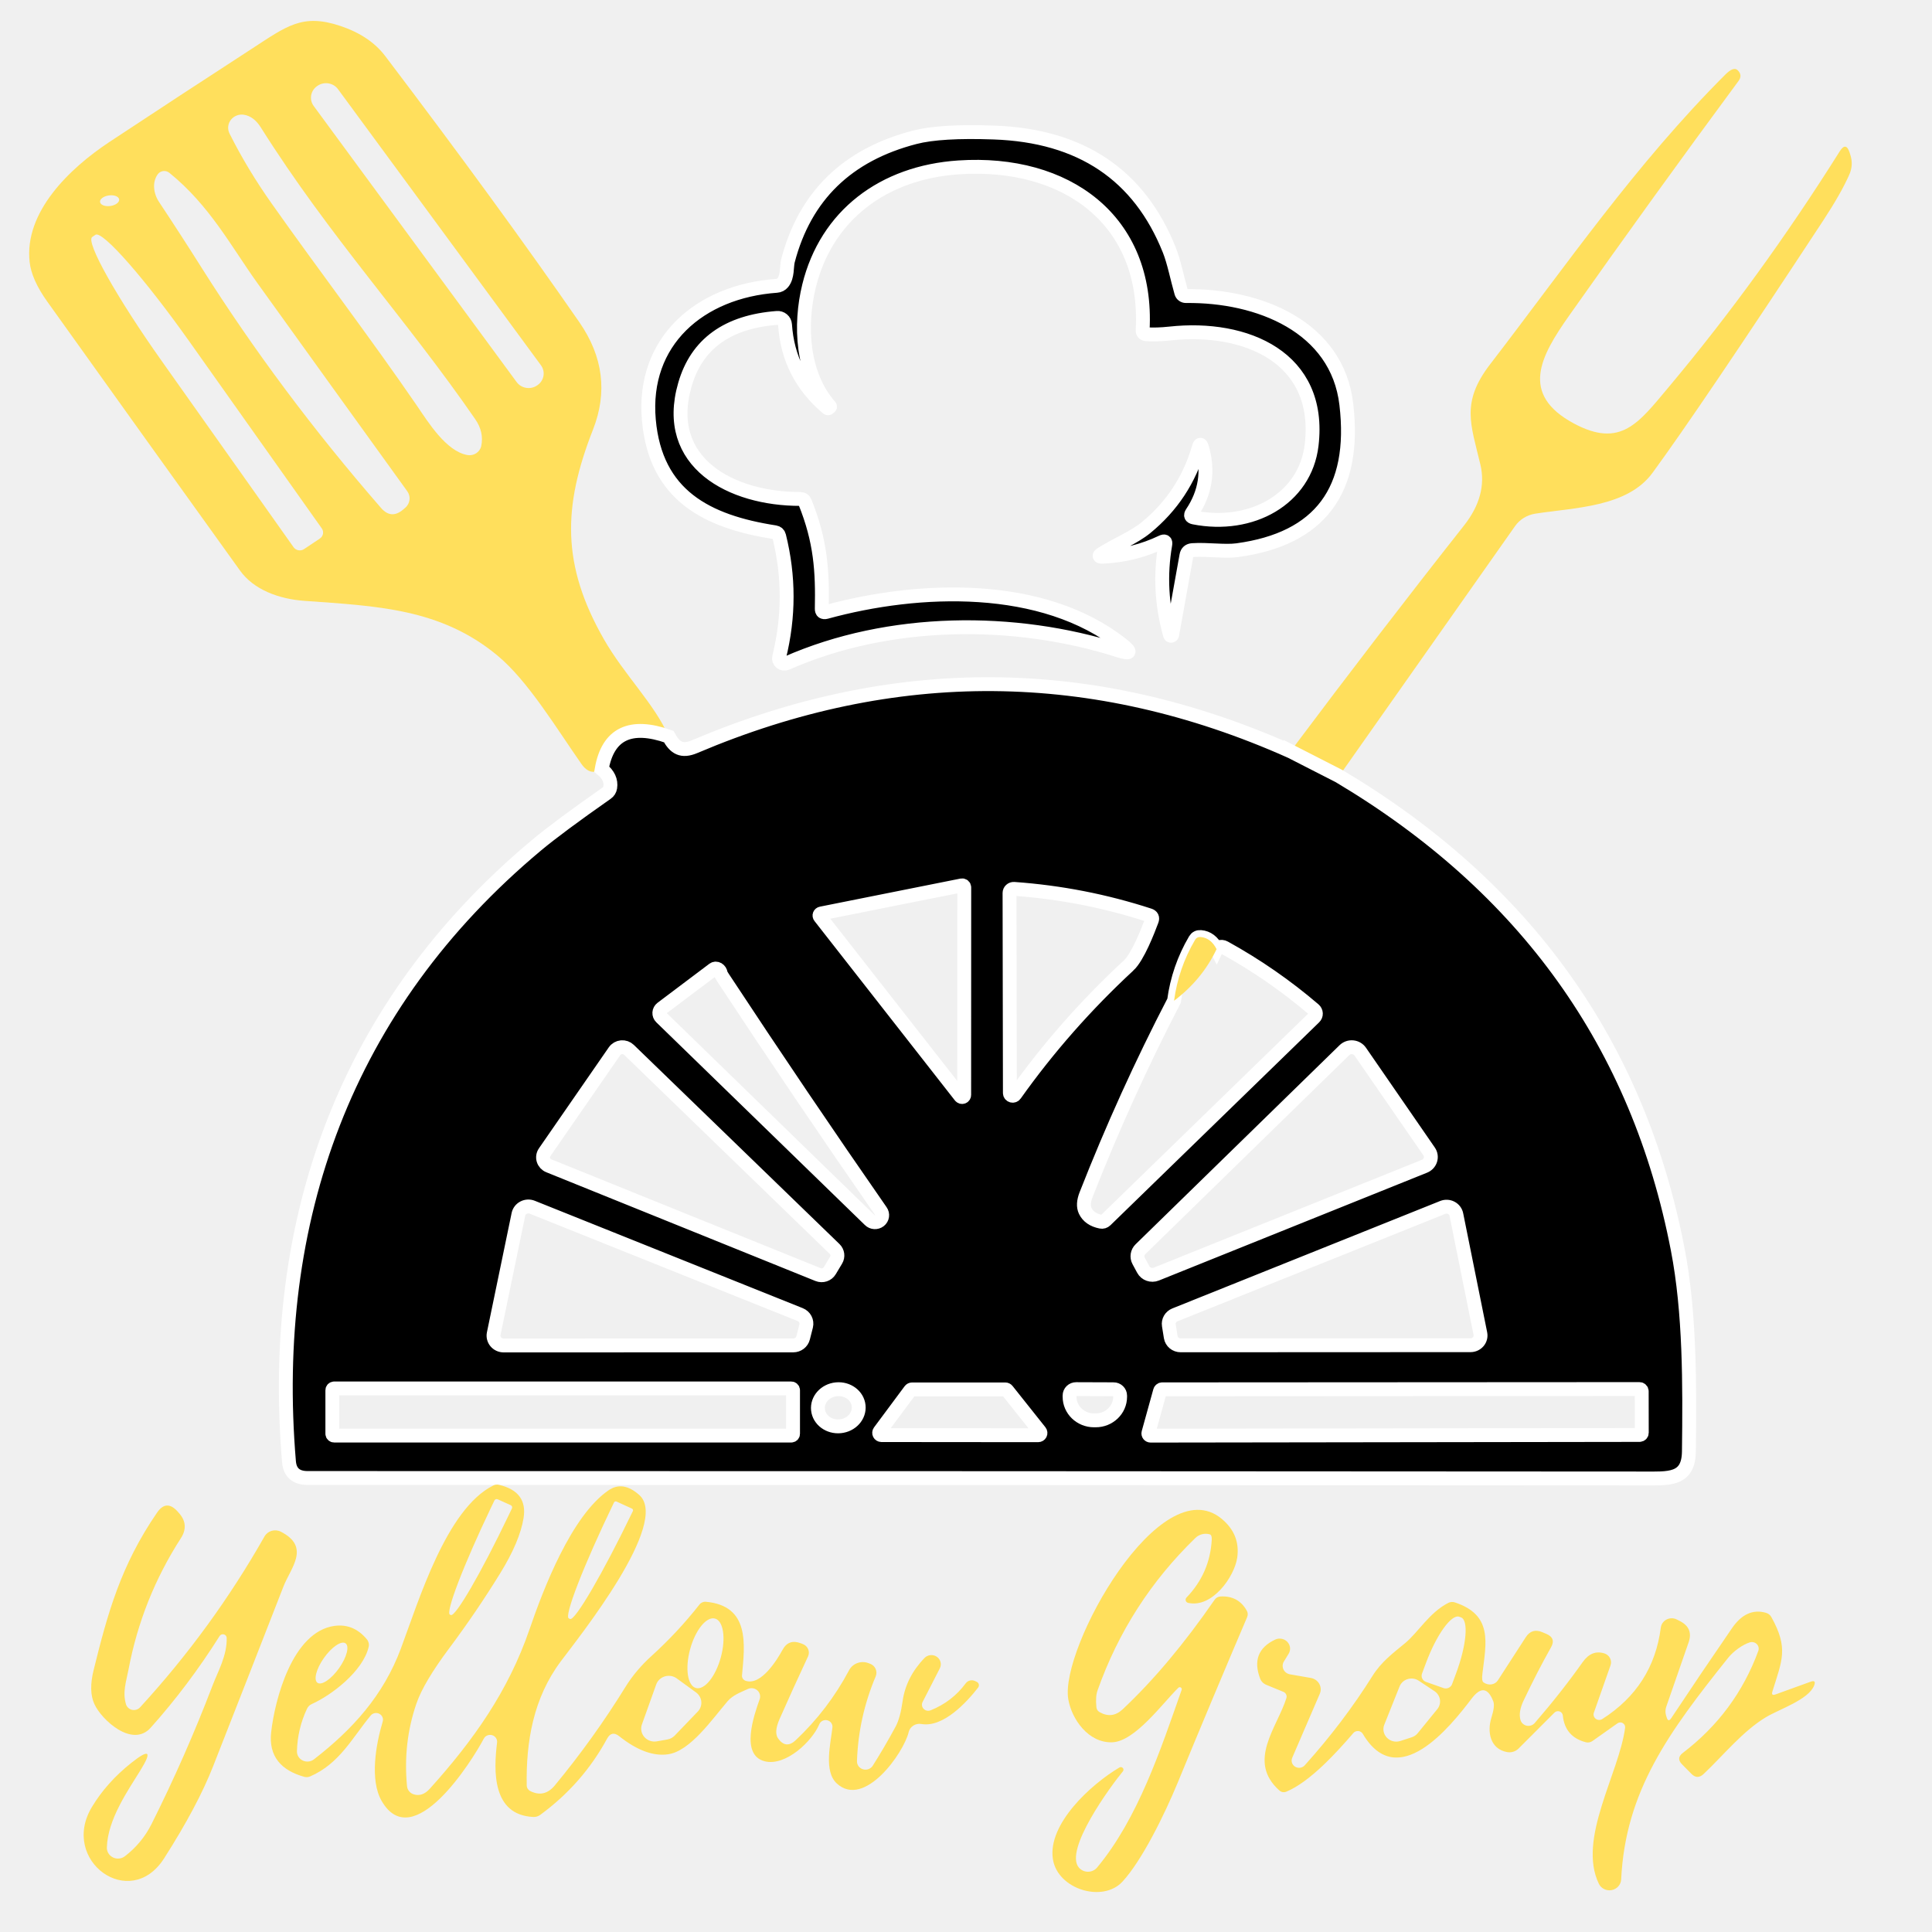
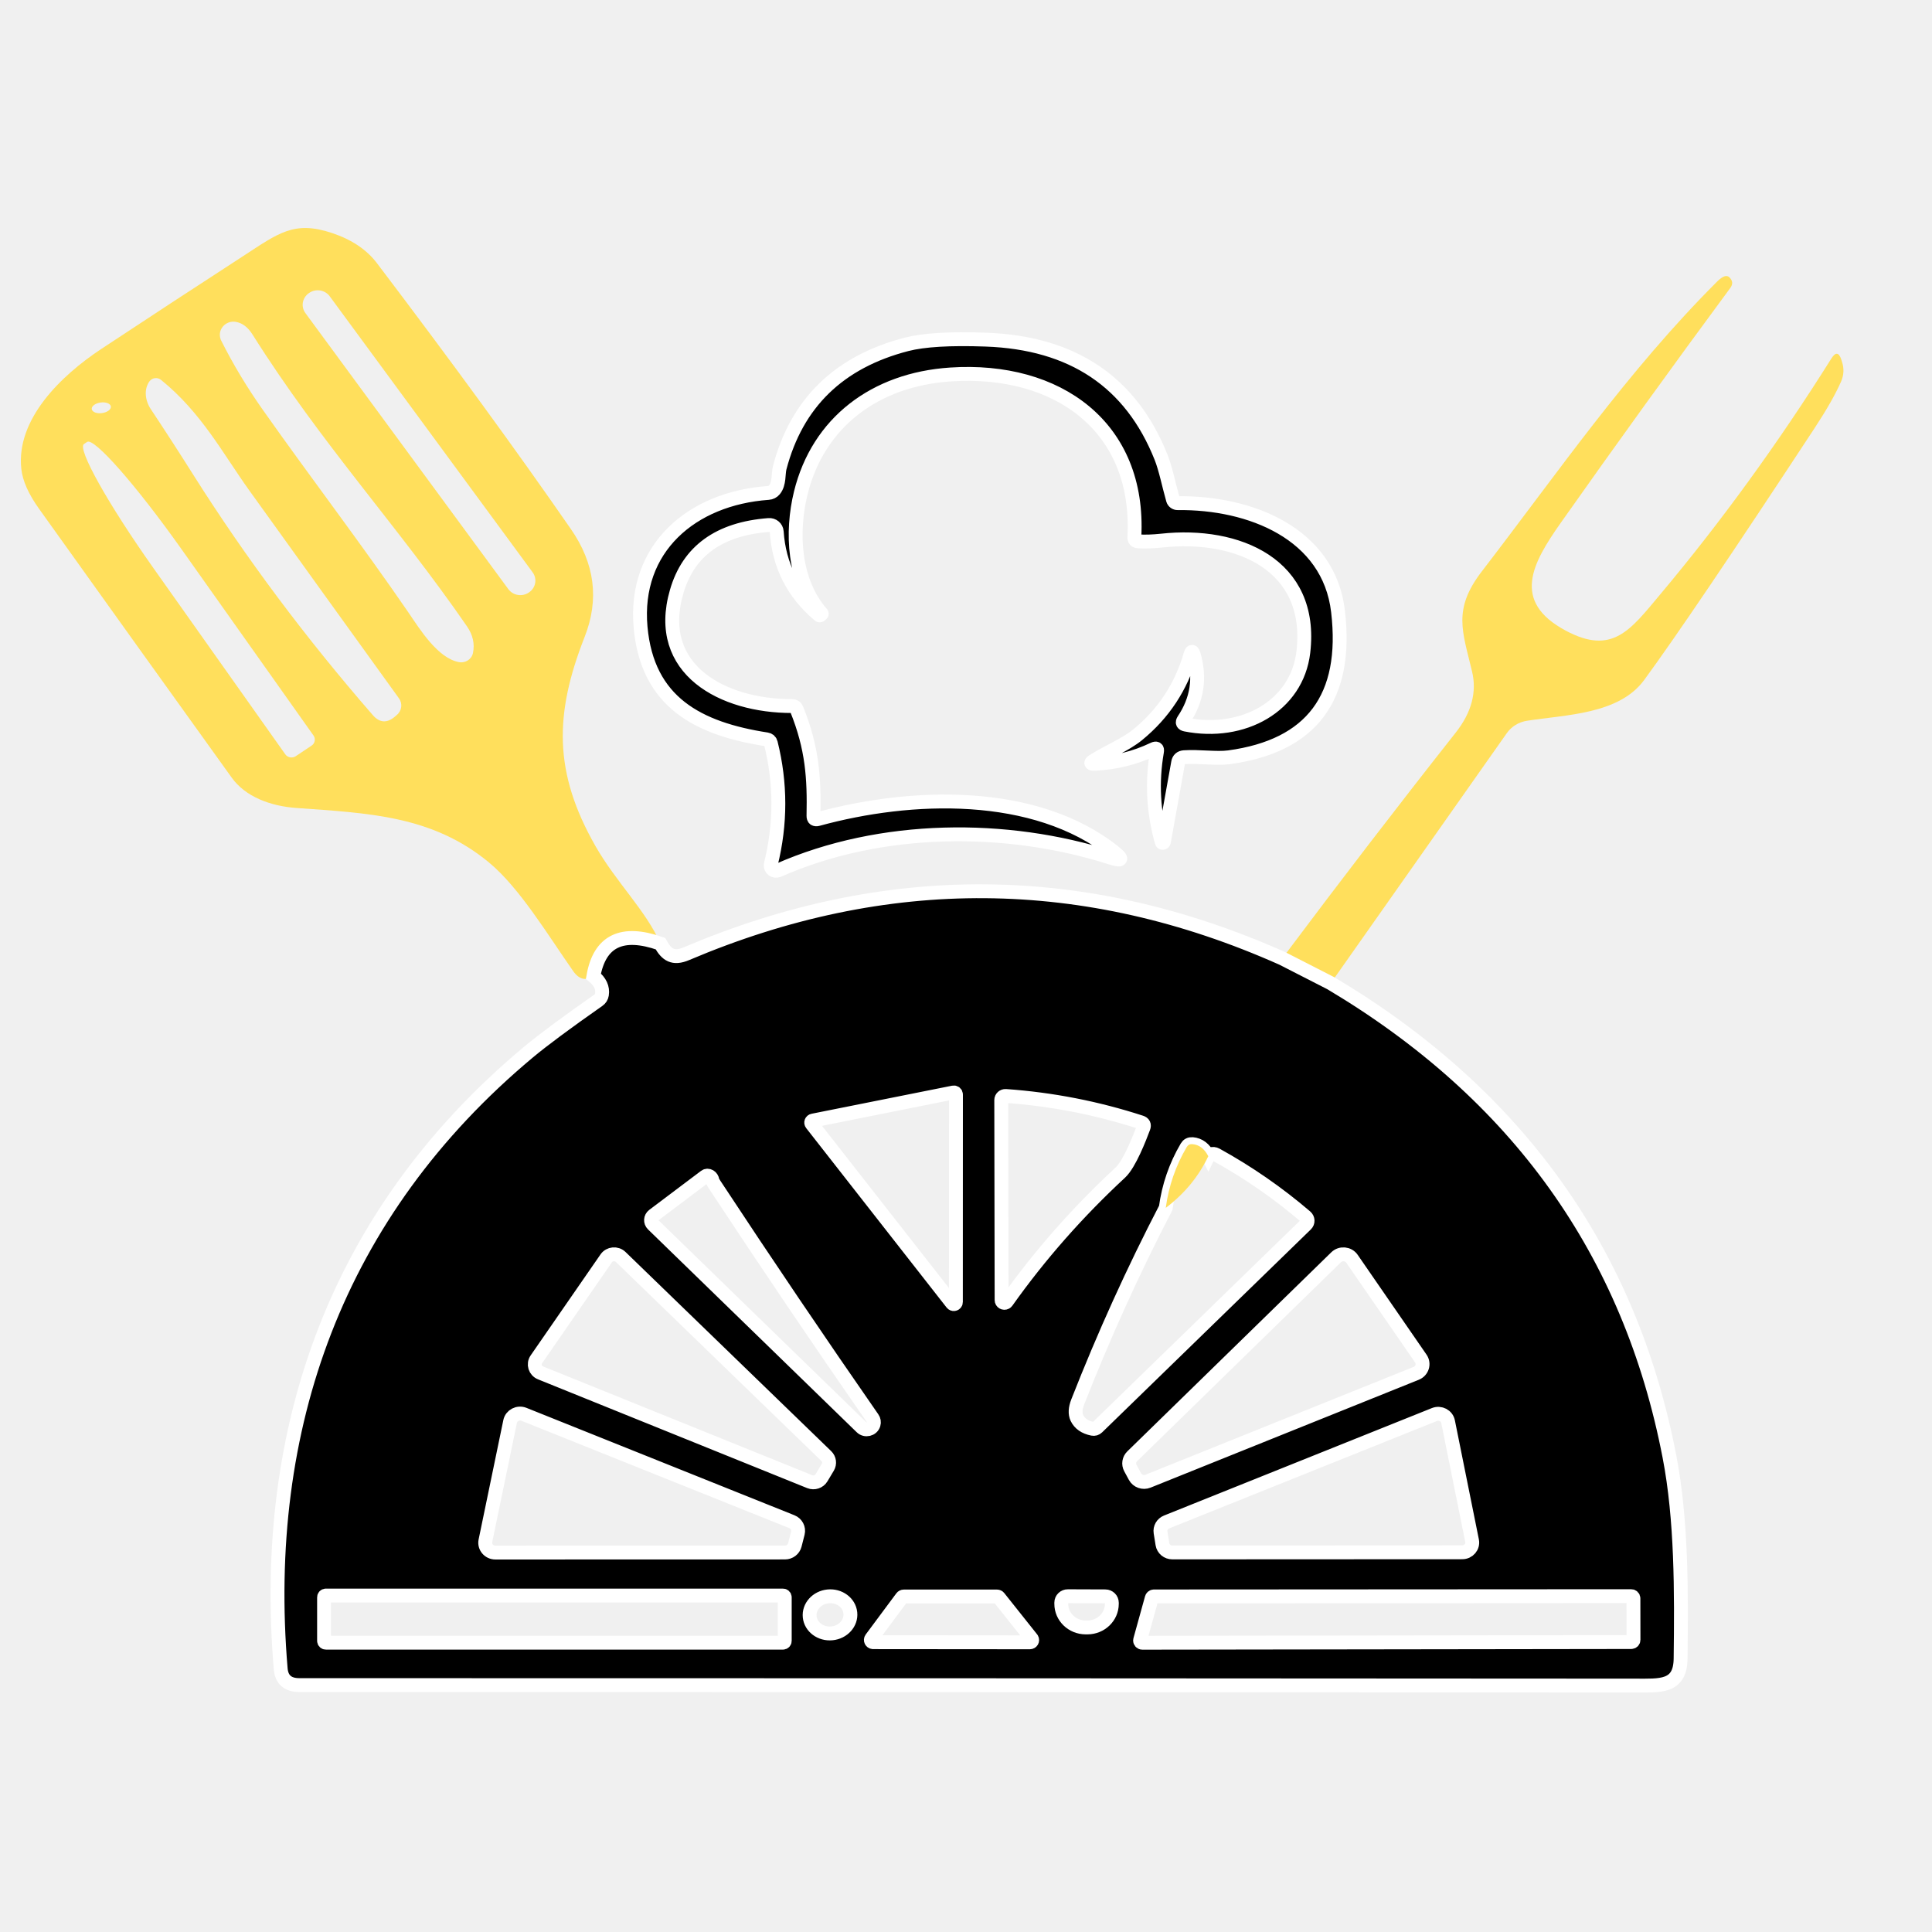
- <svg xmlns="http://www.w3.org/2000/svg" version="1.1" viewBox="0.00 0.00 500.00 500.00" id="svg12">
-   <defs id="defs12" />
-   <g stroke-width="2" fill="none" stroke-linecap="butt" id="g3" transform="matrix(1.821953,0,0,1.767898,-200.0536,-190.0817)">
+ <svg xmlns="http://www.w3.org/2000/svg" viewBox="0 0 500 500">
+   <g stroke-width="2" fill="none" stroke-linecap="butt" id="g3" transform="matrix(1.821952, 0, 0, 1.767898, -202.199, -136.4868)">
    <path stroke="#80702e" vector-effect="non-scaling-stroke" d="m 204.79,215.34 q -8.19,-2.97 -9.52,4.76" id="path1" />
    <path stroke="#80702e" vector-effect="non-scaling-stroke" d="m 300.01,221.13 -6.89,-3.63" id="path2" />
    <path stroke="#80702e" vector-effect="non-scaling-stroke" d="m 282.61,246.46 q -0.82,-1.65 -2.26,-1.77 -0.54,-0.04 -0.8,0.42 -2.36,4.14 -2.98,8.91" id="path3" />
  </g>
-   <path fill="#ffdf5c" d="m 173.064,190.617 q -14.922,-5.251 -17.345,8.415 -2.97,1.927 -5.247,-1.326 c -6.504,-9.281 -13.847,-21.515 -21.736,-28.057 -14.721,-12.216 -31.319,-12.8 -49.903,-14.143 -6.687,-0.477 -13.173,-2.899 -16.707,-7.832 Q 37.146,112.918 12.259,78.091 8.159,72.363 7.667,67.784 C 6.246,54.914 17.925,43.617 28.346,36.722 Q 46.675,24.612 65.132,12.643 C 74.205,6.756 78.231,3.415 88.106,6.721 q 7.598,2.546 11.569,7.761 29.279,38.611 50.249,68.895 9.237,13.33 3.535,27.827 c -7.871,20.03 -8.071,35.075 2.751,54.098 5.375,9.441 13.227,16.901 16.853,25.316 z M 87.474,23.078 A 3.808,3.695 0 0 0 82.163,22.216 l -0.089,0.062 a 3.808,3.695 0 0 0 -0.889,5.154 L 133.705,98.877 a 3.808,3.695 0 0 0 5.311,0.863 l 0.089,-0.062 a 3.808,3.695 0 0 0 0.889,-5.154 z M 120.938,117.762 a 3.097,3.005 0 0 0 3.607,-2.334 q 0.747,-3.607 -1.549,-6.93 C 105.196,82.67 85.264,61.207 67.518,33.009 Q 65.715,30.128 63.164,29.703 a 3.516,3.412 0 0 0 -3.771,4.844 q 4.646,9.281 10.986,18.227 c 12.371,17.52 25.434,34.598 37.55,52.259 2.897,4.243 7.525,11.739 13.009,12.729 z M 52.25,69.41 q 20.26,32.052 46.369,62.053 2.624,3.023 5.703,0.424 l 0.528,-0.46 a 3.316,3.218 0 0 0 0.547,-4.296 Q 85.665,99.783 66.626,73.282 C 59.866,63.859 54.291,53.181 43.815,44.713 a 2.059,1.998 0 0 0 -3.006,0.407 c -1.458,2.033 -1.111,4.95 0.346,7.142 q 5.648,8.504 11.096,17.149 z M 30.835,51.594 a 1.38,2.495 82.16 0 0 -2.675,-1.015 1.38,2.495 82.16 0 0 -2.265,1.714 1.38,2.495 82.16 0 0 2.675,1.015 1.38,2.495 82.16 0 0 2.265,-1.714 z m 47.852,90.513 4.081,-2.723 a 1.949,1.892 0 0 0 0.51,-2.634 L 49.135,88.557 A 36.691,3.879 54.672 0 0 24.702,60.765 l -0.838,0.566 a 36.691,3.879 54.672 0 0 17.983,32.087 l 34.125,48.193 a 1.949,1.892 0 0 0 2.715,0.495 z" id="path4" style="stroke-width:1.795" />
-   <path fill="#ffdf5c" d="m 346.55,200.854 -12.553,-6.417 q 22.592,-30.178 44.856,-58.394 6.176,-7.814 4.263,-15.84 c -2.46,-10.395 -5.065,-16.017 2.478,-25.864 19.859,-25.811 37.696,-51.835 60.963,-75.083 q 2.095,-2.086 3.134,-1.096 1.348,1.291 0.237,2.793 -22.483,30.443 -43.873,60.78 c -7.342,10.431 -12.863,20.313 1.33,27.897 12.061,6.435 16.707,-0.194 24.36,-9.317 q 23.758,-28.322 44.365,-61.134 1.622,-2.581 2.569,0.301 l 0.164,0.53 q 0.875,2.616 -0.237,5.162 -2.132,4.844 -6.759,11.898 -31.848,48.476 -44.182,65.306 c -6.559,8.963 -20.388,8.981 -30.39,10.572 a 7.832,7.551 2.283 0 0 -5.174,3.2 z" id="path5" style="stroke-width:1.795" />
-   <path fill="#000000" d="m 300.674,140.285 q -7.178,3.43 -15.213,3.783 -1.658,0.071 -0.255,-0.796 c 3.808,-2.404 8.235,-4.155 11.351,-6.7 q 10.075,-8.238 13.683,-20.755 0.401,-1.45 0.838,0 2.66,9.087 -2.624,16.954 -0.601,0.919 0.492,1.149 c 14.904,2.952 28.842,-4.773 30.499,-18.722 2.696,-22.682 -17.017,-31.027 -36.658,-28.887 q -3.498,0.371 -6.067,0.194 -1.057,-0.071 -1.002,-1.096 c 1.53,-28.516 -19.805,-43.932 -47.571,-42.094 -19.586,1.291 -34.289,12.446 -38.771,30.708 -2.46,10.042 -1.913,22.806 5.411,31.15 q 0.073,0.071 0,0.141 l -0.346,0.283 q -0.146,0.141 -0.31,0 -10.112,-8.539 -10.968,-21.586 a 1.895,1.856 1.981 0 0 -2.059,-1.733 q -19.294,1.467 -23.849,17.272 c -5.867,20.242 12.098,29.612 29.844,29.577 q 0.893,0 1.221,0.796 c 4.099,10.148 4.555,17.909 4.354,27.615 q -0.018,1.149 1.13,0.849 c 24.032,-6.594 56.116,-7.779 76.558,8.415 q 3.826,3.041 -0.875,1.538 c -26.819,-8.557 -59.341,-8.433 -85.923,3.306 a 1.403,1.361 0 0 1 -1.931,-1.556 q 3.899,-15.717 0,-31.38 -0.2,-0.813 -1.057,-0.955 C 182.884,135.017 169.675,128.193 167.926,108.728 166.104,88.292 181.117,75.386 200.995,73.972 q 0.966,-0.071 1.585,-0.813 c 1.312,-1.591 0.947,-4.137 1.348,-5.693 q 6.595,-25.157 32.85,-31.946 6.632,-1.715 20.461,-1.22 33.724,1.184 45.385,30.426 c 1.221,3.058 2.041,7.337 3.097,11.014 a 1.239,1.202 0 0 0 1.221,0.884 c 18.711,-0.23 39.136,7.814 41.486,28.021 q 3.917,33.378 -28.222,37.745 c -3.261,0.442 -7.762,-0.283 -11.606,-0.018 q -1.312,0.088 -1.549,1.361 l -3.699,20.578 a 0.269,0.288 54.851 0 1 -0.547,0.035 q -3.28,-11.615 -1.239,-23.407 0.219,-1.185 -0.893,-0.654 z" id="path6" style="fill:#000000;stroke:#ffffff;stroke-width:3.589;stroke-dasharray:none" />
-   <path fill="#000000" d="m 333.997,194.436 12.553,6.417 q 72.313,43.066 87.636,122.445 c 3.17,16.371 3.116,35.057 2.897,52.365 -0.091,7.514 -5.284,6.966 -11.733,6.966 q -172.867,-0.124 -345.734,-0.124 -4.464,0 -4.828,-4.208 C 69.541,315.944 89.254,260.202 138.848,218.745 q 5.721,-4.773 18.147,-13.471 0.783,-0.548 0.929,-1.467 0.419,-2.634 -2.205,-4.773 2.423,-13.666 17.345,-8.415 c 1.585,2.935 3.334,4.048 6.741,2.599 q 77.561,-32.918 154.192,1.22 z m -41.923,55.441 c 2.423,-2.245 5.029,-9.052 6.012,-11.668 q 0.383,-1.008 -0.656,-1.344 -17.053,-5.551 -35,-6.824 a 1.093,1.061 0 0 0 -1.166,1.061 l 0.091,51.764 a 0.729,0.707 0 0 0 1.33,0.407 q 12.79,-18.015 29.388,-33.396 z M 249.55,229.67 a 0.547,0.53 0 0 0 -0.656,-0.53 l -36.366,7.266 a 0.547,0.53 0 0 0 -0.328,0.849 l 36.348,46.443 a 0.547,0.53 0 0 0 0.984,-0.318 z m 54.294,29.329 q -12.608,24.291 -22.774,50.208 -0.984,2.528 -0.219,4.155 1.057,2.21 4.045,2.811 0.711,0.141 1.239,-0.371 l 54.003,-52.507 a 1.414,1.368 11.318 0 0 -0.073,-1.998 q -10.713,-9.175 -23.139,-16.035 -0.692,-0.389 -1.439,-0.124 -0.492,0.194 -0.638,0.495 -1.494,-2.917 -4.118,-3.129 -0.984,-0.071 -1.458,0.743 -4.3,7.319 -5.429,15.752 z m -119.174,-8.15 -13.428,10.112 a 1.603,1.556 0 0 0 -0.146,2.316 l 53.984,52.471 a 1.877,1.821 0 0 0 2.897,-2.298 q -20.588,-29.63 -40.921,-60.515 -0.492,-0.76 -0.528,-0.99 a 1.331,1.125 67.338 0 0 -1.858,-1.096 z m -21.882,20.861 a 2.441,2.369 0 0 0 -3.753,0.354 l -18.074,26.13 a 2.441,2.369 0 0 0 1.093,3.518 l 69.653,28.145 a 2.441,2.369 0 0 0 3.043,-1.008 l 1.64,-2.74 a 2.441,2.369 0 0 0 -0.383,-2.864 z m 205.881,30.107 a 2.66,2.581 0 0 0 1.184,-3.819 l -17.819,-25.829 a 2.66,2.581 0 0 0 -4.099,-0.389 l -52.782,51.517 a 2.66,2.581 0 0 0 -0.474,3.023 l 1.202,2.228 a 2.66,2.581 0 0 0 3.371,1.184 z m -230.932,10.607 a 2.624,2.546 0 0 0 -3.571,1.856 l -6.395,30.885 a 2.624,2.546 0 0 0 2.569,3.041 l 74.955,-0.018 a 2.624,2.546 0 0 0 2.551,-1.945 l 0.783,-3.076 a 2.624,2.546 0 0 0 -1.549,-2.952 z m 242.848,35.712 a 2.587,2.51 0 0 0 2.533,-2.988 l -6.213,-30.832 a 2.587,2.51 0 0 0 -3.516,-1.839 l -69.325,27.809 a 2.587,2.51 0 0 0 -1.567,2.705 l 0.492,3.058 a 2.587,2.51 0 0 0 2.569,2.121 z m -175.345,11.65 a 0.474,0.46 0 0 0 -0.474,-0.46 H 86.485 a 0.474,0.46 0 0 0 -0.474,0.46 v 11.279 a 0.474,0.46 0 0 0 0.474,0.46 H 204.766 a 0.474,0.46 0 0 0 0.474,-0.46 z m 219.072,11.58 a 0.583,0.566 0 0 0 0.583,-0.566 l -0.018,-10.749 a 0.583,0.566 0 0 0 -0.583,-0.566 l -123.51,0.071 a 0.583,0.566 0 0 0 -0.565,0.424 l -3.006,10.855 a 0.583,0.566 0 0 0 0.565,0.707 z M 236.049,359.576 a 0.601,0.583 0 0 0 -0.492,0.248 l -7.925,10.66 a 0.601,0.583 0 0 0 0.474,0.919 l 40.575,0.035 a 0.601,0.583 0 0 0 0.474,-0.937 l -8.509,-10.696 a 0.601,0.583 0 0 0 -0.474,-0.23 z m 52.163,-0.035 -9.693,-0.035 a 1.694,1.644 0 0 0 -1.713,1.644 v 0.318 a 6.322,6.099 0.032 0 0 6.304,6.117 h 0.437 a 6.322,6.099 0.032 0 0 6.34,-6.082 v -0.318 a 1.694,1.644 0 0 0 -1.676,-1.644 z m -66,4.273 a 4.81,5.283 86.054 0 0 -5.758,-4.266 4.81,5.283 86.054 0 0 -4.756,5.302 4.81,5.283 86.054 0 0 5.758,4.266 4.81,5.283 86.054 0 0 4.756,-5.302 z" id="path7" style="fill:#000000;stroke:#ffffff;stroke-width:3.589;stroke-dasharray:none" />
-   <path fill="#ffdf5c" d="m 314.848,245.634 q -3.699,7.832 -11.005,13.365 1.13,-8.433 5.429,-15.752 0.474,-0.813 1.458,-0.743 2.624,0.212 4.118,3.129 z" id="path8" style="stroke-width:1.795" />
-   <path fill="#ffdf5c" d="m 128.645,450.94 a 1.822,1.768 0 0 0 -3.425,-1.008 c -3.079,5.852 -18.365,30.16 -26.455,16.141 -3.116,-5.41 -1.494,-14.638 0.273,-20.508 a 1.786,1.733 0 0 0 -3.116,-1.573 c -4.719,5.693 -8.053,12.446 -15.632,15.734 q -0.765,0.336 -1.585,0.106 c -5.848,-1.644 -9.237,-5.215 -8.527,-11.544 0.947,-8.451 5.502,-26.006 16.379,-27.508 q 4.937,-0.672 8.381,3.465 a 2.31,2.375 82.807 0 1 0.474,1.962 c -1.458,6.311 -9.638,12.517 -14.685,14.78 q -0.875,0.389 -1.275,1.238 -2.441,5.162 -2.605,10.979 a 2.618,2.713 86.744 0 0 4.391,2.121 c 10.094,-7.814 17.983,-16.601 22.483,-28.622 4.664,-12.446 11.788,-36.224 23.959,-42.27 q 0.692,-0.336 1.476,-0.159 7.47,1.768 6.34,8.61 -1.002,6.117 -6.049,14.285 -6.14,9.971 -13.173,19.376 -6.614,8.839 -8.49,14.302 -3.535,10.236 -2.441,21.445 a 2.439,2.496 88.181 0 0 1.749,2.086 q 2.205,0.689 4.136,-1.45 c 11.333,-12.57 20.351,-25.334 25.817,-41.28 3.607,-10.519 10.841,-29.347 20.424,-35.941 q 3.735,-2.581 7.98,1.202 c 8.053,7.195 -15.541,36.666 -20.315,43.048 -7.124,9.529 -9.019,20.773 -8.818,32.14 a 1.729,1.628 7.016 0 0 0.929,1.432 q 3.626,1.821 6.359,-1.485 10.039,-12.145 18.292,-25.511 2.66,-4.296 6.741,-7.991 6.778,-6.152 12.389,-13.295 a 1.818,1.862 81.866 0 1 1.676,-0.707 c 11.424,1.043 10.057,11.085 9.328,19.04 a 1.42,1.344 5.779 0 0 0.947,1.414 c 4.099,1.344 8.308,-5.763 9.547,-8.026 q 1.567,-2.882 4.701,-1.697 l 0.547,0.212 a 2.46,2.387 0 0 1 1.348,3.2 q -4.136,8.839 -7.379,16.229 -1.512,3.465 -0.328,5.056 2.004,2.74 4.5,0.407 8.399,-7.902 13.829,-18.121 a 3.99,3.872 0 0 1 4.956,-1.856 l 0.474,0.177 a 2.49,2.554 84.488 0 1 1.458,3.271 q -4.464,10.572 -4.846,21.94 a 2.205,2.139 0 0 0 4.081,1.184 q 3.006,-4.738 5.921,-10.13 1.202,-2.228 1.804,-6.559 0.875,-6.205 5.666,-11.191 a 2.441,2.369 0 0 1 3.972,2.67 l -4.464,8.716 a 1.622,1.573 0 0 0 2.059,2.157 q 5.593,-2.228 9.11,-7.001 a 1.931,1.874 0 0 1 2.405,-0.583 l 0.419,0.194 a 1,1.028 72.245 0 1 0.364,1.52 c -3.061,3.925 -9.055,10.378 -14.667,9.405 a 2.86,2.776 0 0 0 -3.298,2.121 c -1.275,5.339 -11.424,19.8 -18.566,13.295 -3.462,-3.147 -1.622,-10.325 -1.166,-14.479 a 1.767,1.715 0 0 0 -3.407,-0.831 c -1.804,4.314 -8.654,10.908 -14.102,9.547 -6.413,-1.609 -2.769,-11.969 -1.312,-16.07 a 2.223,2.157 0 0 0 -3.079,-2.634 c -1.731,0.813 -3.863,1.556 -5.229,3.165 -4.027,4.72 -9.675,12.888 -15.359,13.719 q -5.739,0.849 -12.681,-4.667 -1.949,-1.556 -3.134,0.619 -6.377,11.739 -17.327,19.747 a 2.655,2.729 62.52 0 1 -1.786,0.53 c -10.695,-0.53 -10.258,-11.986 -9.365,-19.288 z m 3.535,-61.399 -3.371,-1.52 a 0.638,0.619 0 0 0 -0.856,0.301 l -0.929,1.945 a 2.356,29.508 25.574 0 0 -10.586,27.597 l 0.237,0.106 a 2.356,29.508 25.574 0 0 14.885,-25.652 l 0.929,-1.945 a 0.638,0.619 0 0 0 -0.31,-0.831 z m 31.374,0.884 -3.99,-1.821 a 0.492,0.477 0 0 0 -0.656,0.23 l -0.2,0.407 a 2.5,31.715 25.778 0 0 -11.497,29.595 l 0.328,0.159 a 2.5,31.715 25.778 0 0 16.051,-27.526 l 0.2,-0.407 a 0.492,0.477 0 0 0 -0.237,-0.636 z m 16.589,46.439 a 4.109,9.318 15.334 0 0 6.415,-7.981 4.109,9.318 15.334 0 0 -1.551,-10.009 4.109,9.318 15.334 0 0 -6.415,7.981 4.109,9.318 15.334 0 0 1.551,10.009 z m -97.963,-1.347 a 2.363,6.267 35.475 0 0 5.582,-3.812 2.363,6.267 35.475 0 0 1.644,-6.428 2.363,6.267 35.475 0 0 -5.582,3.812 2.363,6.267 35.475 0 0 -1.644,6.428 z m 83.943,10.773 a 3.443,3.341 0 0 0 3.881,4.367 l 2.696,-0.477 a 3.443,3.341 0 0 0 1.895,-0.99 l 5.994,-6.241 a 3.443,3.341 0 0 0 -0.455,-4.95 l -5.01,-3.642 a 3.443,3.341 0 0 0 -5.302,1.591 z" id="path9" style="stroke-width:1.795" />
-   <path fill="#ffdf5c" d="m 58.664,423.874 a 0.984,0.955 0 0 0 -1.822,-0.477 q -8.108,12.853 -17.855,23.743 c -4.755,5.304 -12.717,-2.068 -14.557,-6.117 q -1.549,-3.377 -0.2,-8.804 C 27.854,417.545 31.225,405.187 40.645,391.468 q 2.387,-3.483 5.247,-0.371 l 0.328,0.371 q 2.86,3.112 0.583,6.63 -10.075,15.628 -13.537,33.944 c -0.565,3.023 -1.622,5.852 -0.656,9.034 a 2.132,2.068 0 0 0 3.626,0.796 q 18.657,-20.331 32.212,-44.233 a 3.152,3.058 0 0 1 4.227,-1.238 c 7.762,3.96 2.569,9.352 0.692,14.161 q -9.073,23.283 -18.201,46.513 -4.045,10.325 -12.699,23.867 c -8.836,13.825 -26.983,0.583 -18.711,-13.242 q 3.844,-6.417 10.294,-11.527 6.869,-5.427 2.314,1.945 c -3.225,5.233 -8.509,12.729 -8.709,20.03 a 2.879,2.793 0 0 0 4.646,2.263 q 4.427,-3.394 6.923,-8.362 8.782,-17.52 15.76,-35.782 c 1.421,-3.73 3.808,-7.814 3.68,-12.393 z" id="path10" style="stroke-width:1.795" />
-   <path fill="#ffdf5c" d="m 304.955,436.797 c -4.027,3.925 -11.205,13.896 -17.108,14.108 -6.195,0.212 -10.531,-6.029 -11.387,-11.208 -2.168,-13.118 23.813,-59.79 39.7,-46.637 q 4.901,4.066 4.027,10.095 c -0.729,4.879 -6.431,13.065 -12.699,11.668 a 0.856,0.831 0 0 1 -0.437,-1.361 q 6.031,-6.276 6.541,-14.85 0.091,-1.344 -0.492,-1.52 a 3.63,3.729 80.67 0 0 -3.699,0.902 q -17.309,16.742 -25.362,39.495 -0.565,1.609 -0.292,4.331 0.073,0.831 0.82,1.273 3.225,1.839 5.976,-0.725 11.988,-11.262 23.776,-28.322 0.565,-0.831 1.585,-0.884 4.591,-0.212 6.759,3.677 0.455,0.813 0.091,1.68 -9.11,21.339 -17.928,42.748 c -3.498,8.486 -9.365,20.349 -14.357,25.723 -5.12,5.516 -16.798,1.945 -17.983,-5.869 -1.385,-9.052 9.839,-19.341 17.236,-23.708 a 0.692,0.672 0 0 1 0.893,0.99 c -3.097,3.748 -15.304,20.349 -11.405,24.927 a 3.053,2.96 5.59 0 0 4.719,-0.018 c 10.604,-12.729 16.47,-30.602 21.882,-45.983 a 0.515,0.507 47.637 0 0 -0.856,-0.53 z" id="path11" style="stroke-width:1.795" />
-   <path fill="#ffdf5c" d="m 431.162,443.904 0.164,0.53 q 0.401,1.414 1.221,0.177 7.798,-11.757 15.687,-23.23 3.699,-5.392 8.709,-4.013 1.002,0.265 1.494,1.149 c 4.482,8.062 2.751,11.191 0.255,19.252 q -0.364,1.167 0.82,0.743 l 9.037,-3.271 q 1.53,-0.566 0.966,0.919 c -1.385,3.695 -9.019,6.17 -12.444,8.221 -6.031,3.607 -11.041,9.883 -16.179,14.727 q -1.622,1.538 -3.188,-0.071 l -2.423,-2.457 q -1.53,-1.573 0.219,-2.917 13.701,-10.448 19.55,-26.412 a 1.767,1.715 0 0 0 -2.186,-2.21 c -1.877,0.583 -4.263,2.298 -5.612,3.995 -15.377,19.235 -26.601,34.492 -27.694,57.368 a 2.946,3.031 84.359 0 1 -5.776,1.114 c -5.612,-11.58 5.265,-28.587 6.796,-40.396 a 1.241,1.218 11.047 0 0 -1.968,-1.131 l -6.504,4.597 a 1.955,2.011 81.27 0 1 -1.713,0.301 q -5.393,-1.414 -5.94,-6.948 a 1.257,1.22 0 0 0 -2.15,-0.725 l -9.292,9.299 a 3.294,3.185 3.858 0 1 -3.006,0.919 c -4.391,-0.831 -5.174,-5.268 -4.027,-8.91 q 0.947,-3.005 0.492,-4.19 -2.059,-5.392 -5.593,-0.76 c -5.648,7.443 -19.203,24.344 -28.186,9.14 a 1.494,1.45 0 0 0 -2.441,-0.212 c -4.282,4.985 -11.26,12.676 -17.363,15.186 a 1.64,1.591 0 0 1 -1.749,-0.283 c -8.545,-7.567 -0.583,-16.371 1.786,-23.955 a 1.383,1.327 5.797 0 0 -0.802,-1.609 l -4.391,-1.803 a 2.776,2.842 89.785 0 1 -1.603,-1.609 q -2.66,-6.983 3.863,-10.095 a 2.696,2.599 0.367 0 1 3.516,3.642 l -1.239,2.015 a 2.296,2.228 0 0 0 1.585,3.324 l 5.393,0.937 a 3.096,2.989 2.602 0 1 2.314,4.102 l -7.124,16.53 a 1.931,1.874 0 0 0 3.243,1.962 q 9.984,-11.102 17.509,-23.106 c 2.35,-3.73 5.265,-5.852 8.545,-8.574 3.316,-2.776 6.195,-7.832 11.059,-10.325 a 2.084,2.152 74.341 0 1 1.731,-0.141 c 9.893,3.288 8.089,10.431 7.124,18.439 q -0.237,1.856 0.273,2.245 a 2.604,2.387 25.648 0 0 3.717,-0.495 l 7.251,-11.208 q 1.567,-2.404 4.263,-1.273 l 1.002,0.424 q 2.624,1.096 1.239,3.518 -3.498,6.188 -7.087,13.754 -1.403,2.952 -0.802,5.039 a 2.132,2.068 0 0 0 3.68,0.778 q 6.887,-7.956 12.426,-15.787 2.314,-3.253 5.575,-2.245 a 2.513,2.423 3.438 0 1 1.622,3.094 l -4.318,12.269 a 1.458,1.414 0 0 0 2.168,1.644 q 13.209,-8.415 15.159,-23.672 a 2.842,2.758 0 0 1 4.136,-2.104 l 0.765,0.389 q 3.589,1.803 2.296,5.534 l -5.794,16.671 q -0.364,1.096 -0.055,2.192 z m -62.11,-8.627 4.518,1.591 a 1.731,1.68 0 0 0 2.223,-1.008 l 1.039,-2.793 a 3.885,14.105 20.549 0 0 1.257,-14.497 l -0.437,-0.159 a 3.885,14.105 20.549 0 0 -8.6,11.933 l -1.039,2.793 a 1.731,1.68 0 0 0 1.039,2.139 z m -10.804,11.085 a 3.316,3.218 0 0 0 4.136,4.208 l 2.952,-0.955 a 3.316,3.218 0 0 0 1.549,-1.043 l 5.083,-6.241 a 3.316,3.218 0 0 0 -0.711,-4.65 l -4.099,-2.723 a 3.316,3.218 0 0 0 -4.956,1.503 z" id="path12" style="stroke-width:1.795" />
+   <path fill="#ffdf5c" d="M 170.918 244.213 C 160.97 240.712 155.188 243.517 153.573 252.628 C 151.593 253.913 149.844 253.471 148.326 251.302 C 141.821 242.02 134.479 229.787 126.59 223.245 C 111.869 211.029 95.271 210.446 76.687 209.102 C 70 208.625 63.514 206.203 59.979 201.27 C 43.327 178.099 26.704 154.904 10.112 131.686 C 7.38 127.867 5.849 124.432 5.521 121.379 C 4.1 108.509 15.779 97.212 26.2 90.317 C 38.42 82.244 50.681 74.217 62.986 66.238 C 72.059 60.351 76.085 57.01 85.96 60.316 C 91.025 62.013 94.882 64.6 97.53 68.077 C 117.049 93.818 133.799 116.783 147.779 136.972 C 153.937 145.859 155.116 155.134 151.314 164.799 C 143.443 184.829 143.243 199.874 154.065 218.896 C 159.44 228.337 167.292 235.797 170.918 244.213 Z M 85.328 76.674 C 84.107 75.012 81.729 74.626 80.017 75.811 L 79.928 75.873 C 78.216 77.058 77.818 79.365 79.039 81.026 L 131.559 152.472 C 132.78 154.133 135.158 154.519 136.87 153.334 L 136.959 153.273 C 138.671 152.088 139.069 149.78 137.848 148.119 L 85.328 76.674 Z M 118.792 171.358 C 120.449 171.662 122.052 170.625 122.399 169.024 C 122.897 166.62 122.381 164.31 120.851 162.094 C 103.05 136.265 83.118 114.803 65.372 86.605 C 64.17 84.683 62.718 83.581 61.018 83.299 C 58.351 82.847 56.181 85.366 57.111 87.833 C 57.151 87.938 57.196 88.041 57.246 88.143 C 60.344 94.33 64.006 100.406 68.233 106.37 C 80.604 123.89 93.667 140.967 105.783 158.629 C 108.68 162.872 113.308 170.368 118.792 171.358 Z M 50.104 123.006 C 63.611 144.374 79.067 165.058 96.473 185.059 C 98.222 187.074 100.123 187.216 102.176 185.483 L 102.704 185.023 C 104 183.942 104.237 182.082 103.251 180.727 C 90.096 162.495 77.172 144.544 64.48 126.877 C 57.72 117.454 52.145 106.776 41.669 98.308 C 40.738 97.562 39.348 97.75 38.662 98.715 C 37.205 100.748 37.551 103.665 39.009 105.857 C 42.774 111.526 46.473 117.242 50.104 123.006 Z M 28.689 105.189 C 28.575 104.435 27.377 103.981 26.013 104.174 C 24.649 104.367 23.635 105.135 23.749 105.888 C 23.862 106.642 25.06 107.096 26.424 106.903 C 27.788 106.71 28.802 105.943 28.689 105.189 Z M 76.541 195.702 L 80.622 192.979 C 81.514 192.389 81.743 191.208 81.132 190.345 L 46.989 142.152 C 35.285 125.629 24.351 113.191 22.556 114.361 L 21.718 114.926 C 19.959 116.143 28.004 130.5 39.701 147.014 L 73.826 195.207 C 74.434 196.072 75.651 196.294 76.541 195.702 Z" id="path4" style="stroke-width:1.795" />
+   <path fill="#ffdf5c" d="M 344.404 254.449 L 331.851 248.031 C 346.913 227.913 361.865 208.448 376.708 189.638 C 380.825 184.428 382.246 179.148 380.971 173.797 C 378.511 163.402 375.906 157.78 383.449 147.933 C 403.308 122.122 421.145 96.098 444.411 72.85 C 445.808 71.46 446.853 71.094 447.545 71.754 C 448.444 72.615 448.523 73.546 447.782 74.547 C 432.793 94.843 418.169 115.103 403.909 135.328 C 396.567 145.758 391.046 155.641 405.239 163.225 C 417.301 169.66 421.947 163.031 429.599 153.908 C 445.438 135.027 460.226 114.649 473.963 92.775 C 475.044 91.054 475.901 91.154 476.532 93.075 L 476.696 93.605 C 477.279 95.35 477.2 97.071 476.459 98.768 C 475.038 101.997 472.785 105.963 469.7 110.666 C 448.468 142.983 433.741 164.752 425.518 175.972 C 418.959 184.935 405.13 184.953 395.127 186.544 C 393.02 186.884 391.151 188.04 389.953 189.744 L 344.404 254.449 Z" id="path5" style="stroke-width:1.795" />
+   <path fill="#000000" d="M 298.528 193.881 C 293.742 196.167 288.671 197.428 283.314 197.664 C 282.209 197.711 282.124 197.446 283.059 196.868 C 286.867 194.464 291.294 192.714 294.41 190.168 C 301.127 184.676 305.688 177.757 308.093 169.413 C 308.36 168.446 308.639 168.446 308.931 169.413 C 310.704 175.471 309.83 181.122 306.307 186.367 C 305.906 186.98 306.07 187.363 306.799 187.516 C 321.703 190.469 335.641 182.743 337.299 168.794 C 339.995 146.112 320.282 137.768 300.641 139.907 C 298.309 140.154 296.287 140.219 294.574 140.101 C 293.869 140.054 293.535 139.689 293.572 139.005 C 295.102 110.489 273.767 95.073 246.001 96.911 C 226.415 98.202 211.712 109.357 207.23 127.62 C 204.77 137.661 205.316 150.426 212.641 158.77 C 212.689 158.817 212.689 158.864 212.641 158.912 L 212.295 159.194 C 212.197 159.289 212.094 159.289 211.985 159.194 C 205.244 153.502 201.588 146.306 201.017 137.608 C 200.948 136.568 200.018 135.785 198.958 135.876 C 186.095 136.854 178.145 142.612 175.109 153.148 C 169.242 173.391 187.206 182.761 204.952 182.725 C 205.547 182.725 205.954 182.99 206.173 183.521 C 210.272 193.668 210.728 201.43 210.527 211.135 C 210.515 211.901 210.892 212.184 211.657 211.984 C 235.688 205.39 267.773 204.205 288.215 220.399 C 290.766 222.426 290.475 222.939 287.341 221.937 C 260.522 213.381 228 213.504 201.418 225.243 C 200.429 225.665 199.34 224.891 199.458 223.849 C 199.464 223.795 199.473 223.741 199.486 223.687 C 202.086 213.21 202.086 202.75 199.486 192.307 C 199.353 191.765 199 191.447 198.429 191.353 C 180.738 188.612 167.529 181.788 165.78 162.324 C 163.958 141.887 178.971 128.981 198.849 127.567 C 199.492 127.52 200.021 127.249 200.434 126.754 C 201.745 125.162 201.381 122.617 201.782 121.061 C 206.179 104.289 217.129 93.641 234.632 89.115 C 239.053 87.972 245.873 87.565 255.092 87.895 C 277.575 88.685 292.703 98.827 300.477 118.321 C 301.698 121.379 302.518 125.657 303.574 129.335 C 303.725 129.866 304.228 130.23 304.795 130.219 C 323.507 129.989 343.931 138.033 346.281 158.24 C 348.892 180.492 339.485 193.073 318.059 195.984 C 314.798 196.426 310.297 195.702 306.453 195.967 C 305.579 196.026 305.062 196.479 304.904 197.328 L 301.206 217.906 C 301.154 218.115 300.894 218.205 300.738 218.069 C 300.699 218.035 300.672 217.991 300.659 217.942 C 298.473 210.198 298.06 202.396 299.42 194.535 C 299.566 193.745 299.269 193.527 298.528 193.881 Z" id="path6" style="fill:#000000;stroke:#ffffff;stroke-width:3.589;stroke-dasharray:none" />
+   <path fill="#000000" d="M 331.851 248.031 L 344.404 254.449 C 392.613 283.159 421.825 323.974 432.04 376.893 C 435.21 393.264 435.156 411.951 434.937 429.259 C 434.846 436.772 429.653 436.224 423.204 436.224 C 307.959 436.142 192.715 436.1 77.47 436.1 C 74.494 436.1 72.885 434.698 72.642 431.893 C 67.395 369.539 87.108 313.797 136.702 272.34 C 140.516 269.158 146.565 264.667 154.848 258.869 C 155.371 258.503 155.68 258.014 155.778 257.401 C 156.057 255.645 155.322 254.054 153.573 252.628 C 155.188 243.517 160.97 240.712 170.918 244.213 C 172.503 247.147 174.252 248.261 177.659 246.812 C 229.366 224.866 280.764 225.273 331.851 248.031 Z M 289.928 303.473 C 292.351 301.227 294.957 294.421 295.94 291.805 C 296.195 291.133 295.977 290.685 295.284 290.461 C 283.916 286.76 272.249 284.485 260.285 283.637 C 259.653 283.596 259.117 284.083 259.119 284.698 L 259.21 336.462 C 259.204 337.006 259.808 337.352 260.297 337.085 C 260.394 337.031 260.477 336.957 260.54 336.868 C 269.067 324.858 278.863 313.726 289.928 303.473 Z M 247.404 283.266 C 247.411 282.926 247.091 282.667 246.748 282.735 L 210.382 290.001 C 209.979 290.075 209.801 290.537 210.054 290.85 L 246.402 337.293 C 246.654 337.619 247.176 337.558 247.341 337.183 C 247.37 337.117 247.385 337.046 247.385 336.974 L 247.404 283.266 Z M 301.698 312.595 C 293.292 328.789 285.701 345.525 278.923 362.803 C 278.267 364.489 278.195 365.874 278.705 366.958 C 279.409 368.431 280.757 369.368 282.749 369.769 C 283.223 369.863 283.636 369.739 283.988 369.398 L 337.991 316.891 C 338.566 316.337 338.533 315.421 337.918 314.893 C 330.776 308.776 323.063 303.431 314.779 298.858 C 314.318 298.599 313.838 298.558 313.34 298.735 C 313.012 298.864 312.8 299.029 312.702 299.23 C 311.706 297.285 310.334 296.242 308.585 296.101 C 307.929 296.053 307.443 296.301 307.127 296.843 C 304.261 301.722 302.451 306.973 301.698 312.595 Z M 182.524 304.445 L 169.096 314.557 C 168.345 315.133 168.277 316.214 168.95 316.873 L 222.935 369.345 C 223.933 370.358 225.687 369.942 226.092 368.597 C 226.252 368.068 226.156 367.498 225.832 367.046 C 212.106 347.293 198.466 327.121 184.911 306.531 C 184.583 306.024 184.407 305.694 184.382 305.541 C 184.262 304.538 183.231 303.929 182.526 304.443 C 182.525 304.444 182.525 304.444 182.524 304.445 Z M 160.642 325.306 C 159.555 324.251 157.746 324.422 156.889 325.66 L 138.815 351.789 C 137.948 353.033 138.477 354.736 139.908 355.307 L 209.562 383.452 C 210.693 383.903 211.993 383.473 212.604 382.445 L 214.244 379.704 C 214.8 378.776 214.643 377.601 213.861 376.84 L 160.642 325.306 Z M 366.523 355.413 C 368.069 354.787 368.64 352.946 367.707 351.595 L 349.888 325.766 C 348.956 324.408 346.975 324.22 345.789 325.377 L 293.007 376.893 C 292.185 377.692 291.993 378.917 292.533 379.917 L 293.736 382.144 C 294.375 383.325 295.836 383.838 297.106 383.329 L 366.523 355.413 Z M 135.59 366.021 C 134.063 365.411 132.342 366.306 132.019 367.877 L 125.624 398.762 C 125.303 400.335 126.541 401.8 128.193 401.803 L 203.148 401.785 C 204.359 401.786 205.413 400.982 205.699 399.841 L 206.483 396.765 C 206.787 395.545 206.13 394.291 204.934 393.812 L 135.59 366.021 Z M 378.438 401.732 C 380.062 401.728 381.28 400.291 380.971 398.745 L 374.758 367.913 C 374.443 366.363 372.749 365.477 371.242 366.074 L 301.916 393.883 C 300.814 394.326 300.166 395.443 300.35 396.588 L 300.841 399.646 C 301.04 400.872 302.131 401.774 303.41 401.768 L 378.438 401.732 Z M 203.094 413.383 C 203.094 413.129 202.882 412.923 202.62 412.923 L 84.339 412.923 C 84.077 412.923 83.865 413.129 83.865 413.383 L 83.865 424.662 C 83.865 424.916 84.077 425.122 84.339 425.122 L 202.62 425.122 C 202.882 425.122 203.094 424.916 203.094 424.662 L 203.094 413.383 Z M 422.165 424.963 C 422.487 424.963 422.748 424.709 422.748 424.397 L 422.73 413.648 C 422.73 413.336 422.469 413.082 422.147 413.082 L 298.637 413.153 C 298.371 413.153 298.139 413.327 298.072 413.577 L 295.066 424.432 C 294.971 424.79 295.249 425.14 295.631 425.139 L 422.165 424.963 Z M 233.903 413.171 C 233.707 413.171 233.524 413.263 233.411 413.418 L 225.485 424.079 C 225.219 424.446 225.462 424.955 225.923 424.996 C 225.935 424.997 225.947 424.998 225.959 424.998 L 266.534 425.033 C 266.997 425.03 267.282 424.542 267.048 424.154 C 267.036 424.134 267.022 424.115 267.008 424.096 L 258.499 413.401 C 258.387 413.257 258.212 413.172 258.026 413.171 L 233.903 413.171 Z M 286.065 413.135 L 276.373 413.1 C 275.43 413.09 274.66 413.829 274.66 414.744 L 274.66 415.062 C 274.65 418.431 277.472 421.169 280.964 421.179 L 281.401 421.179 C 284.893 421.189 287.732 418.466 287.742 415.098 L 287.742 414.779 C 287.742 413.878 286.994 413.145 286.065 413.135 Z M 220.066 417.408 C 219.789 414.766 217.211 412.856 214.308 413.142 C 211.405 413.428 209.276 415.802 209.552 418.445 C 209.829 421.087 212.407 422.997 215.31 422.71 C 218.213 422.424 220.342 420.05 220.066 417.408 Z" id="path7" style="fill:#000000;stroke:#ffffff;stroke-width:3.589;stroke-dasharray:none" />
+   <path fill="#ffdf5c" d="M 312.702 299.23 C 310.237 304.451 306.568 308.906 301.698 312.595 C 302.451 306.973 304.261 301.722 307.127 296.843 C 307.443 296.301 307.929 296.053 308.585 296.101 C 310.334 296.242 311.706 297.285 312.702 299.23 Z" id="path8" style="stroke-width:1.795" />
</svg>
